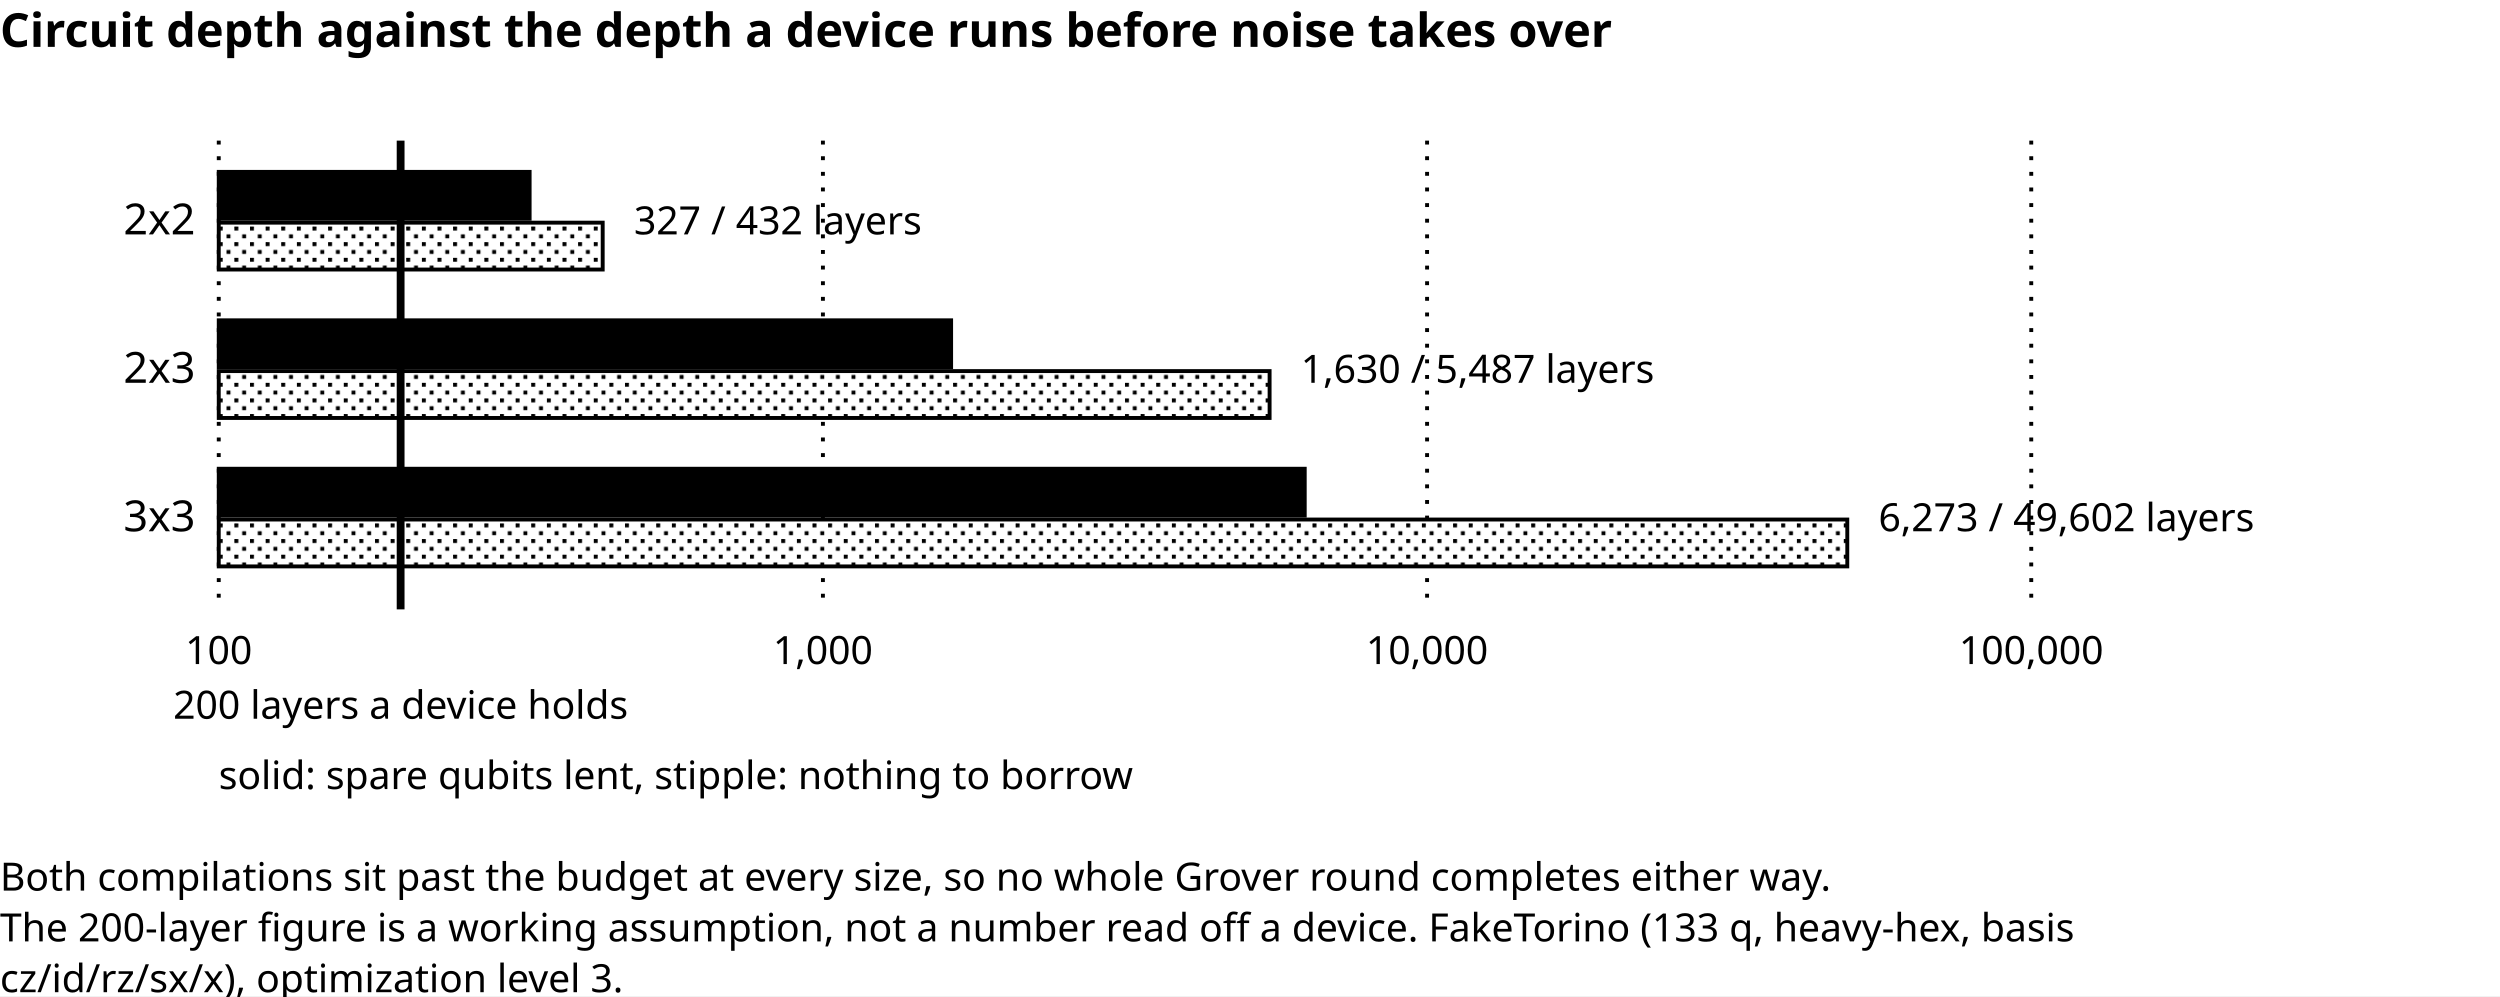
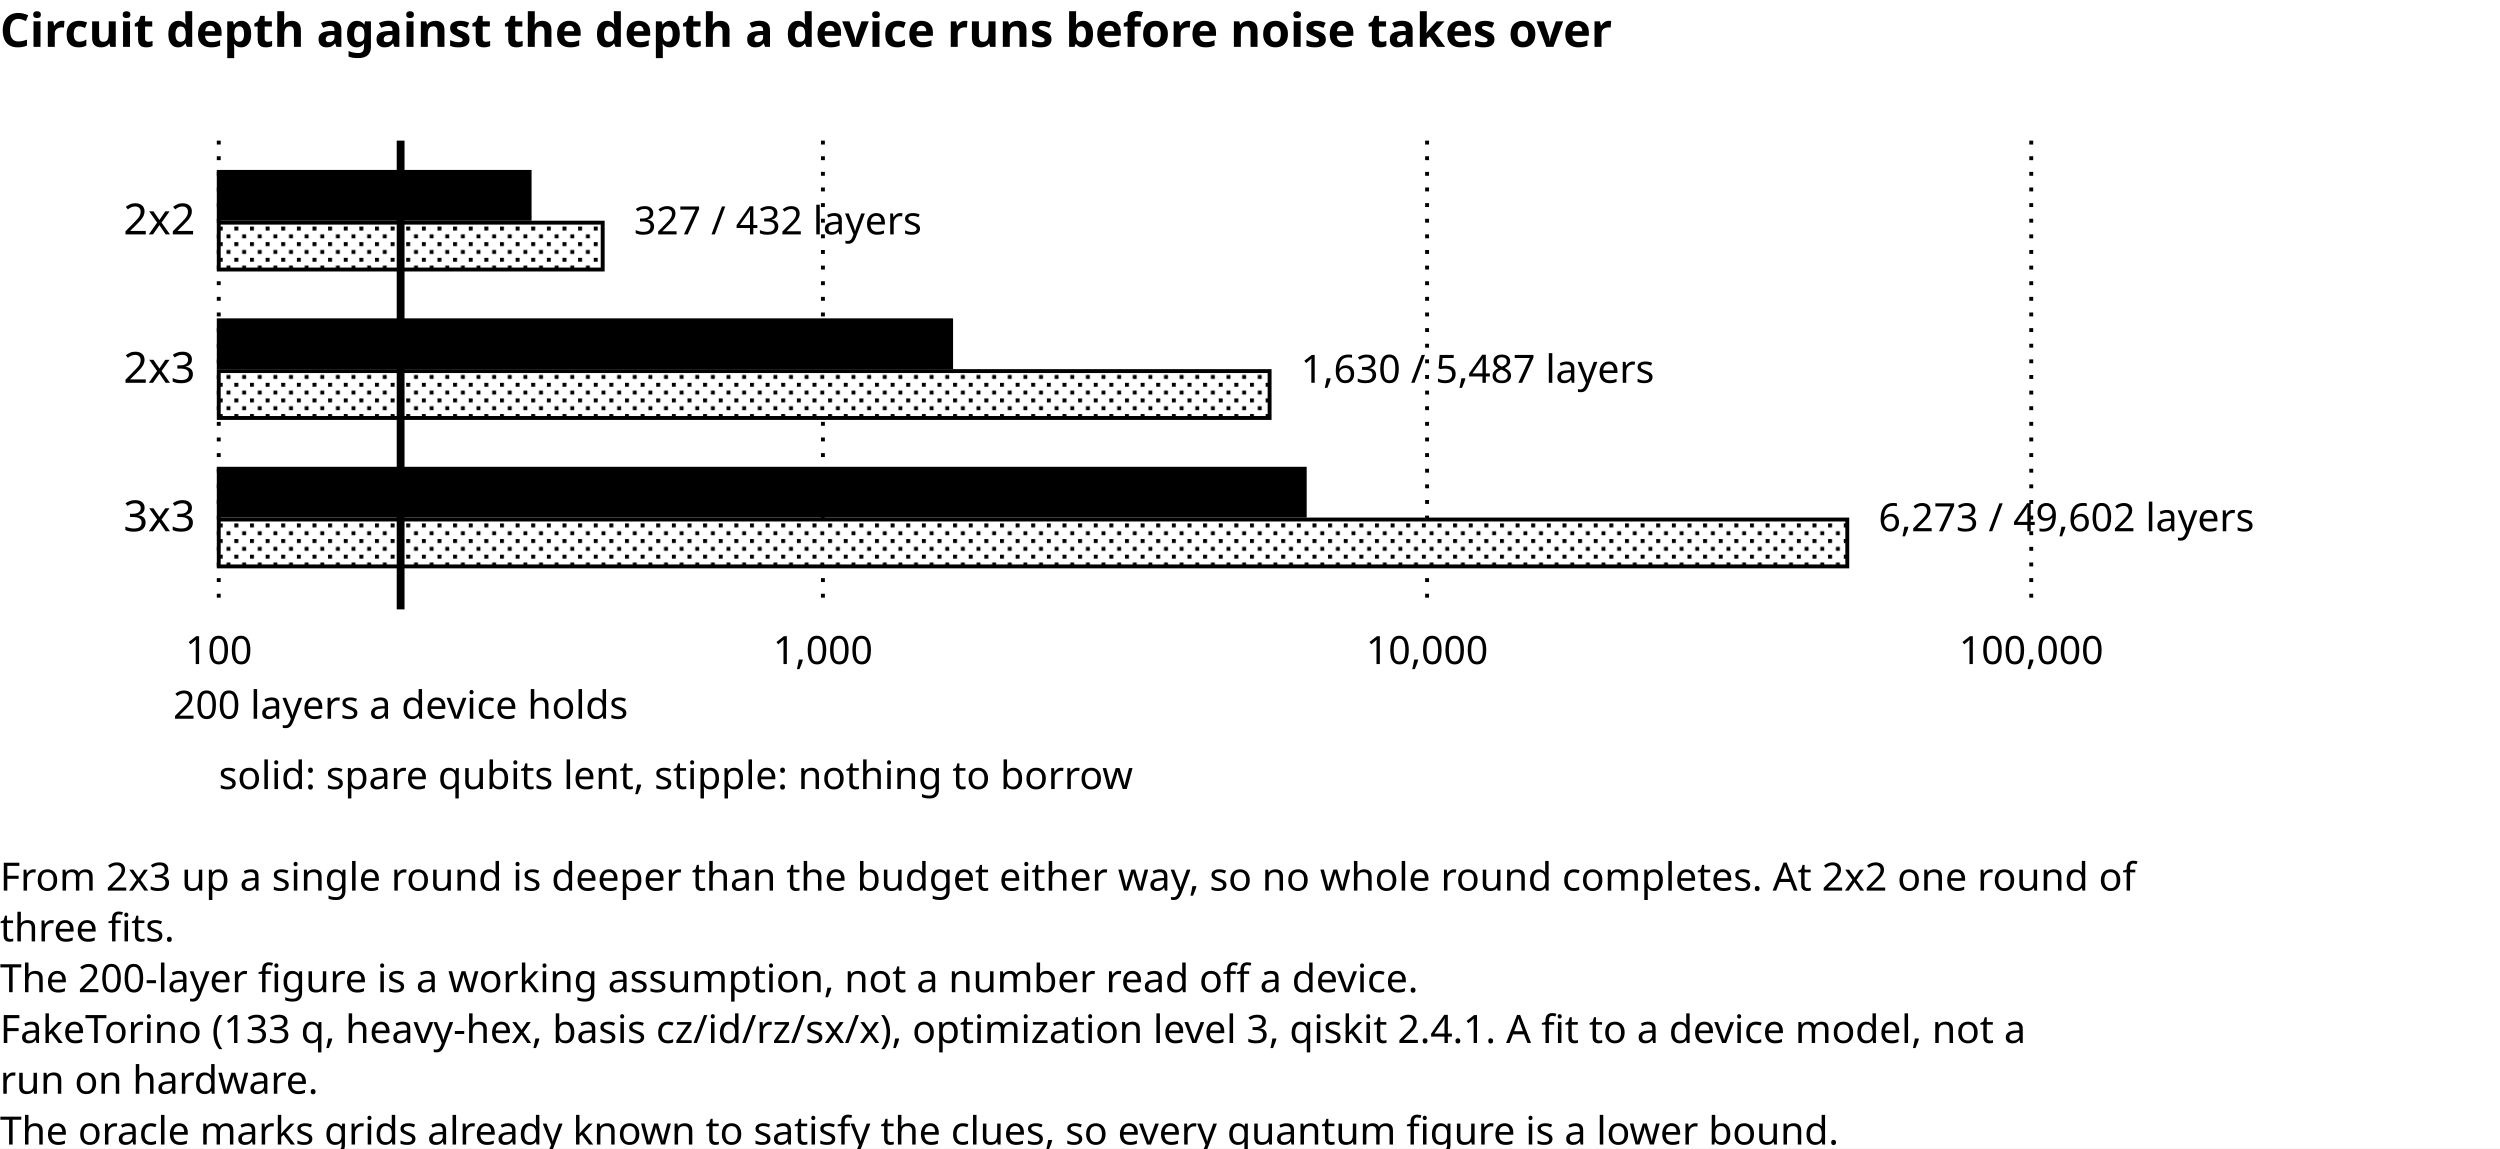
- <svg xmlns="http://www.w3.org/2000/svg" viewBox="0 0 640 255" width="640" height="255" role="img" aria-label="Circuit depth against the depth a device runs before noise takes over. Both compilations sit past the budget at every size, so no whole Grover round completes either way. The 200-layer figure is a working assumption, not a number read off a device. FakeTorino (133 q, heavy-hex, basis cz/id/rz/sx/x), optimization level 3.">
+ <svg xmlns="http://www.w3.org/2000/svg" viewBox="0 0 640 294" width="640" height="294" role="img" aria-label="Circuit depth against the depth a device runs before noise takes over. From 2x3 up a single round is deeper than the budget either way, so no whole round completes. At 2x2 one round of three fits. The 200-layer figure is a working assumption, not a number read off a device. FakeTorino (133 q, heavy-hex, basis cz/id/rz/sx/x), optimization level 3, qiskit 2.4.1. A fit to a device model, not a run on hardware. The oracle marks grids already known to satisfy the clues, so every quantum figure is a lower bound.">
  <defs>
    <pattern id="stipple" width="4" height="4" patternUnits="userSpaceOnUse">
      <rect width="4" height="4" fill="#fff" />
      <rect width="1" height="1" fill="#000" />
      <rect x="2" y="2" width="1" height="1" fill="#000" />
    </pattern>
  </defs>
-   <rect width="640" height="255" fill="#fff" />
+   <rect width="640" height="294" fill="#fff" />
  <text x="0" y="12" font-family="Geneva, Verdana, sans-serif" font-size="12" font-weight="700" fill="#000" text-anchor="start">Circuit depth against the depth a device runs before noise takes over</text>
  <g transform="translate(0,26)">
    <line x1="56" y1="10" x2="56" y2="130" stroke="#000" stroke-width="1" stroke-dasharray="1 3" />
    <text x="56" y="144" font-family="Geneva, Verdana, sans-serif" font-size="10" font-weight="400" fill="#000" text-anchor="middle">100</text>
    <line x1="210.667" y1="10" x2="210.667" y2="130" stroke="#000" stroke-width="1" stroke-dasharray="1 3" />
    <text x="210.667" y="144" font-family="Geneva, Verdana, sans-serif" font-size="10" font-weight="400" fill="#000" text-anchor="middle">1,000</text>
    <line x1="365.333" y1="10" x2="365.333" y2="130" stroke="#000" stroke-width="1" stroke-dasharray="1 3" />
    <text x="365.333" y="144" font-family="Geneva, Verdana, sans-serif" font-size="10" font-weight="400" fill="#000" text-anchor="middle">10,000</text>
    <line x1="520" y1="10" x2="520" y2="130" stroke="#000" stroke-width="1" stroke-dasharray="1 3" />
    <text x="520" y="144" font-family="Geneva, Verdana, sans-serif" font-size="10" font-weight="400" fill="#000" text-anchor="middle">100,000</text>
    <rect x="56" y="18" width="79.583" height="12" fill="#000" stroke="#000" stroke-width="1" />
    <rect x="56" y="31" width="98.288" height="12" fill="url(#stipple)" stroke="#000" stroke-width="1" />
    <text x="50" y="34" font-family="Geneva, Verdana, sans-serif" font-size="11" font-weight="400" fill="#000" text-anchor="end">2x2</text>
    <text x="162.288" y="34" font-family="Geneva, Verdana, sans-serif" font-size="10" font-weight="400" fill="#000" text-anchor="start">327 / 432 layers</text>
    <rect x="56" y="56" width="187.485" height="12" fill="#000" stroke="#000" stroke-width="1" />
    <rect x="56" y="69" width="269.017" height="12" fill="url(#stipple)" stroke="#000" stroke-width="1" />
    <text x="50" y="72" font-family="Geneva, Verdana, sans-serif" font-size="11" font-weight="400" fill="#000" text-anchor="end">2x3</text>
    <text x="333.017" y="72" font-family="Geneva, Verdana, sans-serif" font-size="10" font-weight="400" fill="#000" text-anchor="start">1,630 / 5,487 layers</text>
    <rect x="56" y="94" width="278.01" height="12" fill="#000" stroke="#000" stroke-width="1" />
    <rect x="56" y="107" width="416.904" height="12" fill="url(#stipple)" stroke="#000" stroke-width="1" />
    <text x="50" y="110" font-family="Geneva, Verdana, sans-serif" font-size="11" font-weight="400" fill="#000" text-anchor="end">3x3</text>
    <text x="480.904" y="110" font-family="Geneva, Verdana, sans-serif" font-size="10" font-weight="400" fill="#000" text-anchor="start">6,273 / 49,602 layers</text>
    <line x1="102.559" y1="10" x2="102.559" y2="130" stroke="#000" stroke-width="2" />
    <text x="102.559" y="158" font-family="Geneva, Verdana, sans-serif" font-size="10" font-weight="400" fill="#000" text-anchor="middle">200 layers a device holds</text>
    <text x="56" y="176" font-family="Geneva, Verdana, sans-serif" font-size="10" font-weight="400" fill="#000" text-anchor="start">solid: spare qubits lent, stipple: nothing to borrow</text>
  </g>
-   <text x="0" y="228" font-family="Geneva, Verdana, sans-serif" font-size="10" font-weight="400" fill="#000" text-anchor="start">Both compilations sit past the budget at every size, so no whole Grover round completes either way.</text>
-   <text x="0" y="241" font-family="Geneva, Verdana, sans-serif" font-size="10" font-weight="400" fill="#000" text-anchor="start">The 200-layer figure is a working assumption, not a number read off a device. FakeTorino (133 q, heavy-hex, basis</text>
-   <text x="0" y="254" font-family="Geneva, Verdana, sans-serif" font-size="10" font-weight="400" fill="#000" text-anchor="start">cz/id/rz/sx/x), optimization level 3.</text>
+   <text x="0" y="228" font-family="Geneva, Verdana, sans-serif" font-size="10" font-weight="400" fill="#000" text-anchor="start">From 2x3 up a single round is deeper than the budget either way, so no whole round completes. At 2x2 one round of</text>
+   <text x="0" y="241" font-family="Geneva, Verdana, sans-serif" font-size="10" font-weight="400" fill="#000" text-anchor="start">three fits.</text>
+   <text x="0" y="254" font-family="Geneva, Verdana, sans-serif" font-size="10" font-weight="400" fill="#000" text-anchor="start">The 200-layer figure is a working assumption, not a number read off a device.</text>
+   <text x="0" y="267" font-family="Geneva, Verdana, sans-serif" font-size="10" font-weight="400" fill="#000" text-anchor="start">FakeTorino (133 q, heavy-hex, basis cz/id/rz/sx/x), optimization level 3, qiskit 2.4.1. A fit to a device model, not a</text>
+   <text x="0" y="280" font-family="Geneva, Verdana, sans-serif" font-size="10" font-weight="400" fill="#000" text-anchor="start">run on hardware.</text>
+   <text x="0" y="293" font-family="Geneva, Verdana, sans-serif" font-size="10" font-weight="400" fill="#000" text-anchor="start">The oracle marks grids already known to satisfy the clues, so every quantum figure is a lower bound.</text>
</svg>
